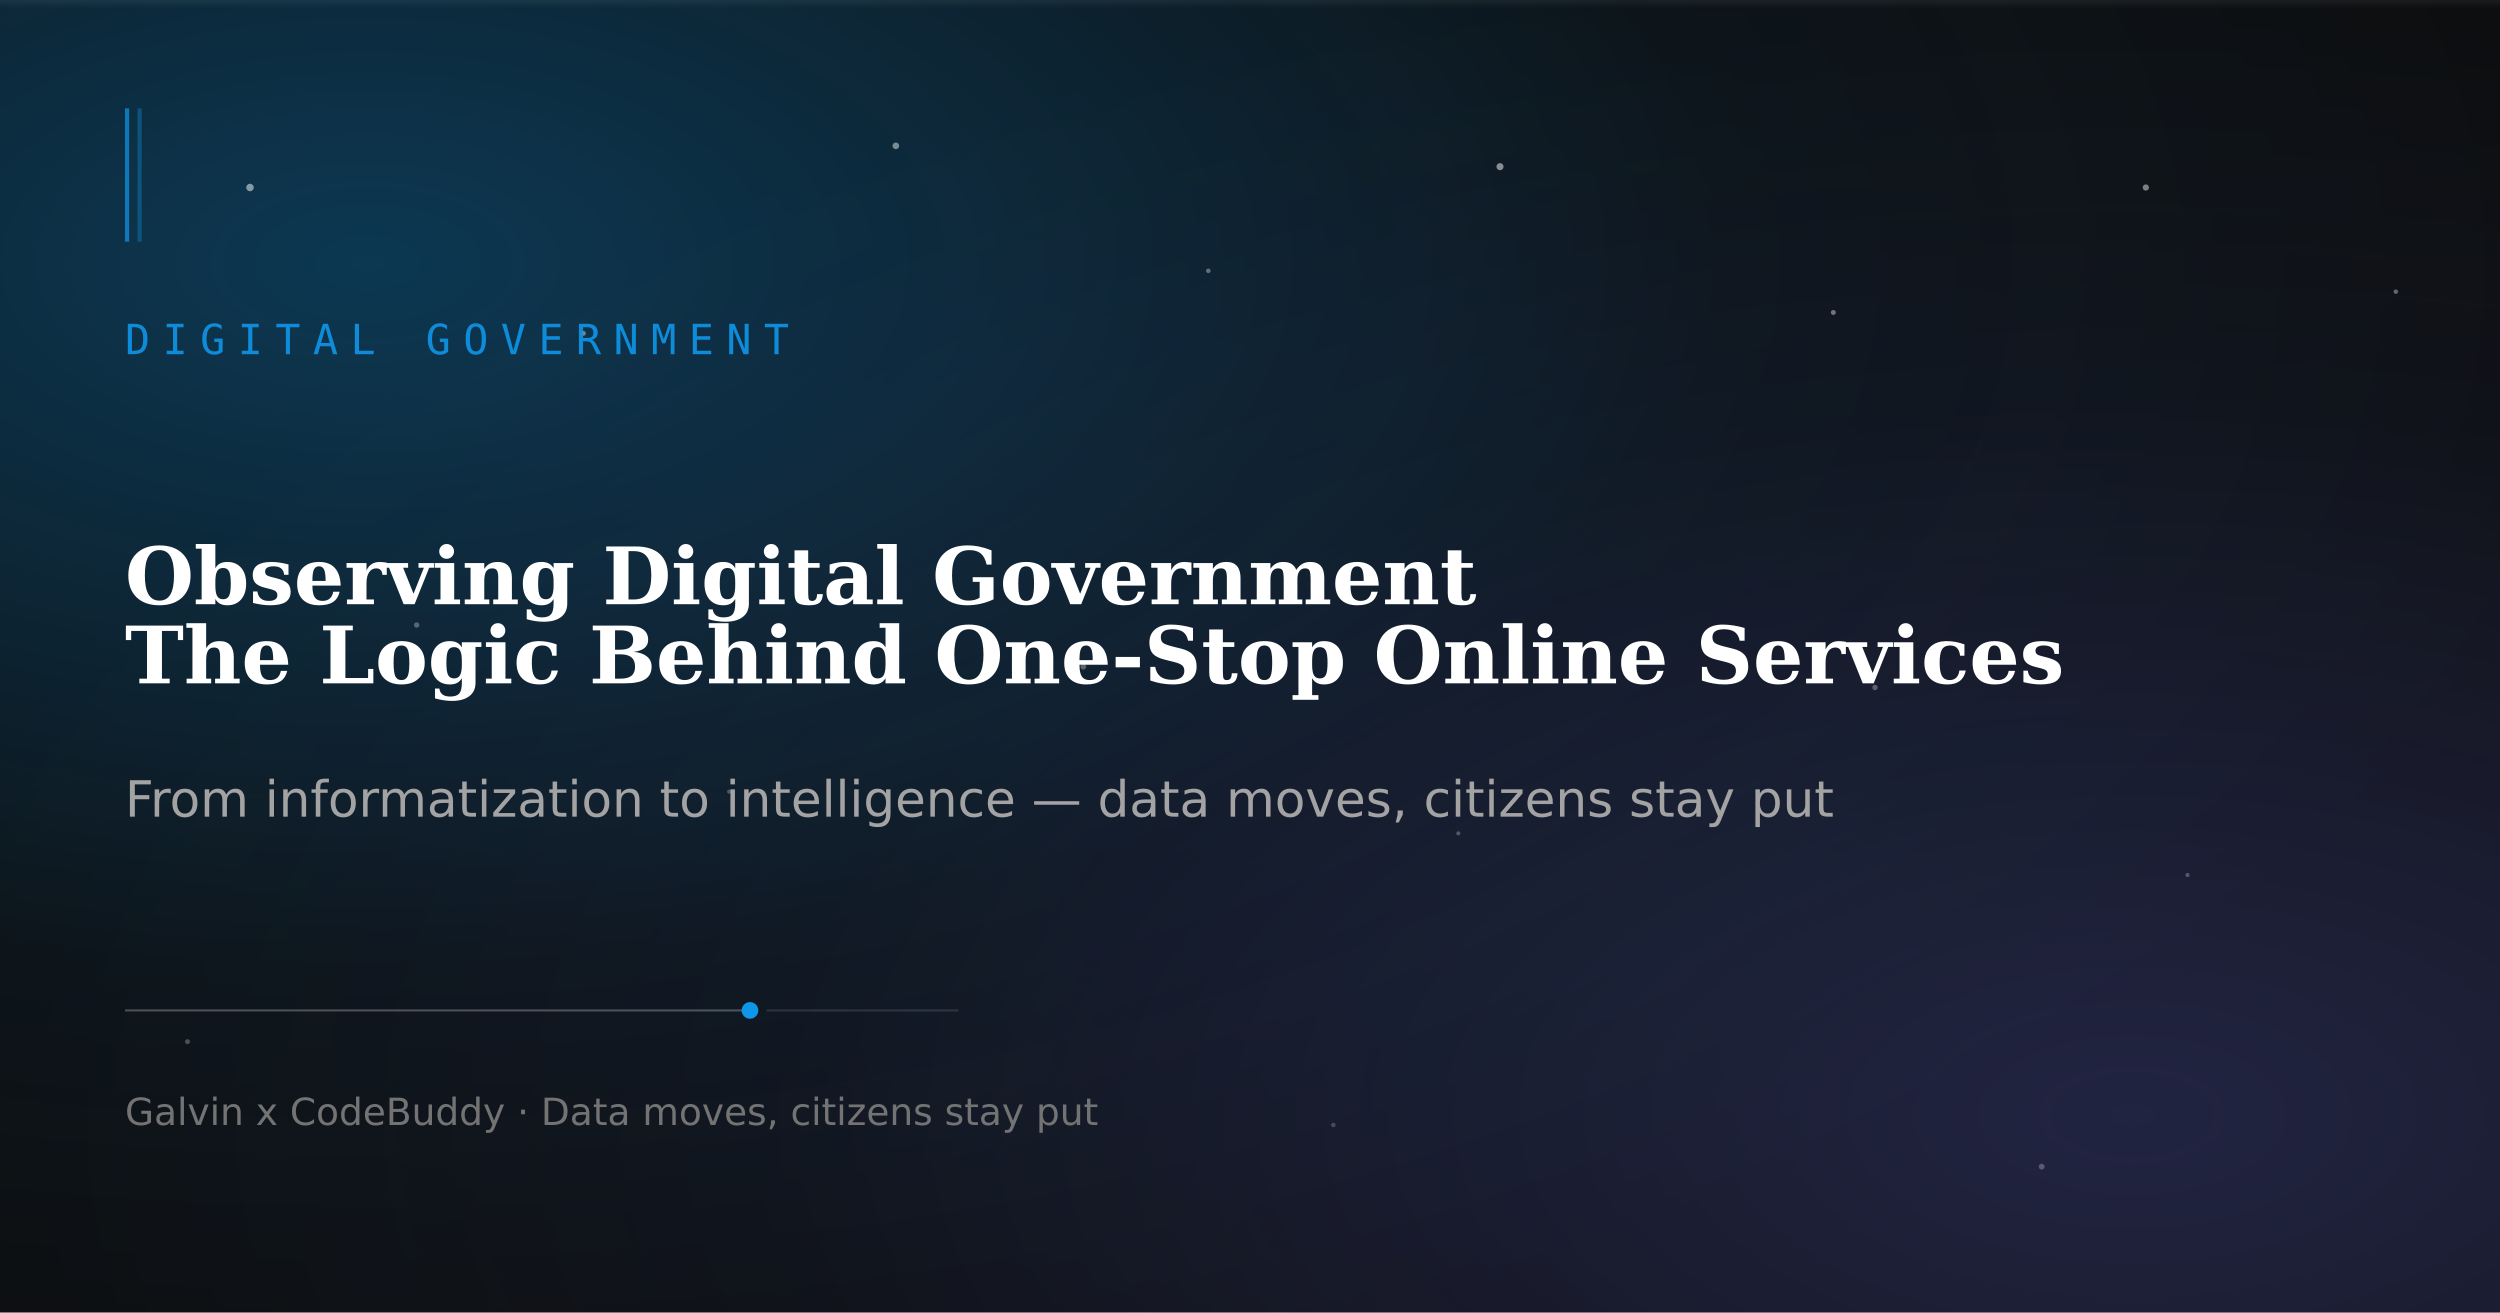
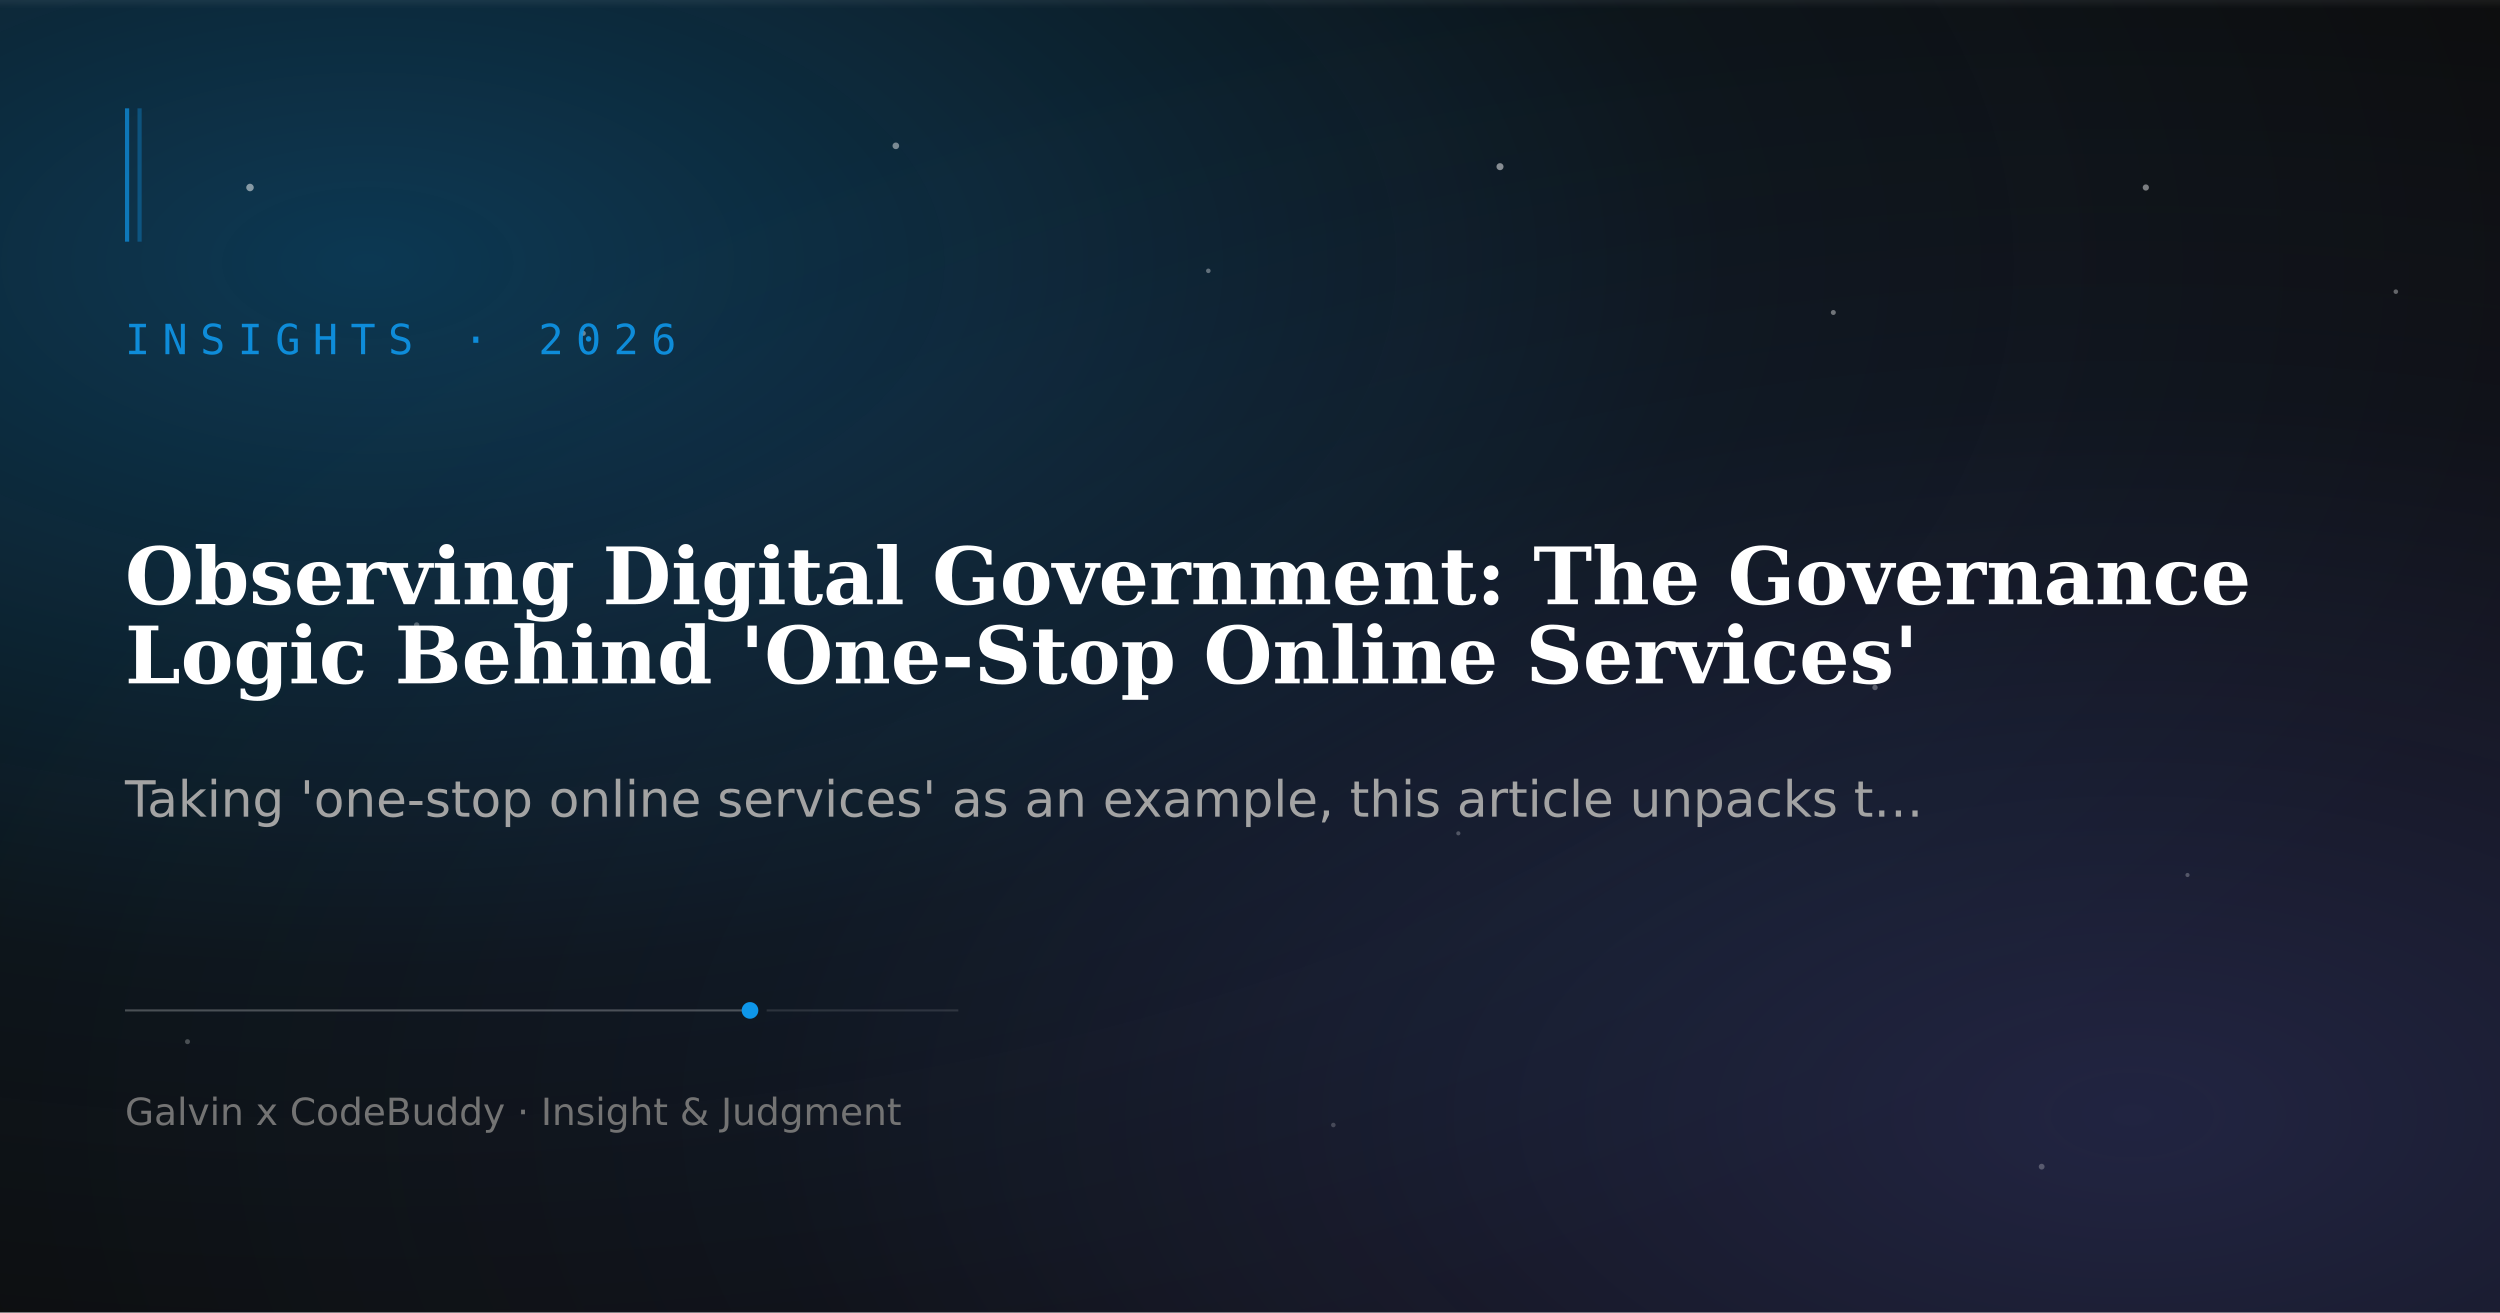
<svg xmlns="http://www.w3.org/2000/svg" width="1200" height="630" viewBox="0 0 1200 630">
  <defs>
    <radialGradient id="glow1" cx="0.15" cy="0.2" r="0.9">
      <stop offset="0%" stop-color="#0E96E9" stop-opacity="0.32" />
      <stop offset="60%" stop-color="#0E96E9" stop-opacity="0.06" />
      <stop offset="100%" stop-color="#0E96E9" stop-opacity="0" />
    </radialGradient>
    <radialGradient id="glow2" cx="0.85" cy="0.85" r="0.9">
      <stop offset="0%" stop-color="#6C7AFF" stop-opacity="0.22" />
      <stop offset="60%" stop-color="#6C7AFF" stop-opacity="0.05" />
      <stop offset="100%" stop-color="#6C7AFF" stop-opacity="0" />
    </radialGradient>
    <linearGradient id="fade" x1="0" y1="0" x2="0" y2="1">
      <stop offset="0%" stop-color="#ffffff" stop-opacity="0.06" />
      <stop offset="100%" stop-color="#ffffff" stop-opacity="0" />
    </linearGradient>
  </defs>
  <rect width="1200" height="630" fill="#0c0c0c" />
  <rect width="1200" height="630" fill="url(#glow1)" />
  <rect width="1200" height="630" fill="url(#glow2)" />
  <g fill="#ffffff">
    <circle cx="120" cy="90" r="1.8" opacity="0.5" />
    <circle cx="280" cy="160" r="1.2" opacity="0.4" />
    <circle cx="430" cy="70" r="1.6" opacity="0.45" />
    <circle cx="580" cy="130" r="1.1" opacity="0.35" />
    <circle cx="720" cy="80" r="1.7" opacity="0.5" />
    <circle cx="880" cy="150" r="1.2" opacity="0.4" />
    <circle cx="1030" cy="90" r="1.5" opacity="0.45" />
    <circle cx="1150" cy="140" r="1.1" opacity="0.35" />
    <circle cx="200" cy="300" r="1.3" opacity="0.3" />
-     <circle cx="350" cy="380" r="1.0" opacity="0.25" />
+     <circle cx="350" cy="380" r="1" opacity="0.25" />
    <circle cx="520" cy="320" r="1.4" opacity="0.3" />
-     <circle cx="700" cy="400" r="1.0" opacity="0.25" />
+     <circle cx="700" cy="400" r="1" opacity="0.25" />
    <circle cx="900" cy="330" r="1.3" opacity="0.3" />
-     <circle cx="1050" cy="420" r="1.0" opacity="0.25" />
+     <circle cx="1050" cy="420" r="1" opacity="0.25" />
    <circle cx="90" cy="500" r="1.2" opacity="0.25" />
    <circle cx="640" cy="540" r="1.1" opacity="0.2" />
    <circle cx="980" cy="560" r="1.4" opacity="0.25" />
  </g>
  <rect width="1200" height="4" fill="url(#fade)" />
  <rect x="60" y="52" width="2" height="64" fill="#0E96E9" opacity="0.7" />
  <rect x="66" y="52" width="2" height="64" fill="#0E96E9" opacity="0.35" />
-   <text x="60" y="170" font-family="'DejaVu Sans Mono', monospace" font-size="20" letter-spacing="6" fill="#0E96E9" opacity="0.9">DIGITAL GOVERNMENT</text>
-   <text x="60" y="290" font-family="Playfair Display, 'DejaVu Serif', Georgia, serif" font-size="38" font-weight="bold" fill="#ffffff">Observing Digital Government</text>
-   <text x="60" y="328" font-family="Playfair Display, 'DejaVu Serif', Georgia, serif" font-size="38" font-weight="bold" fill="#ffffff">The Logic Behind One-Stop Online Services</text>
-   <text x="60" y="392" font-family="'Source Sans 3', 'DejaVu Sans', Arial, sans-serif" font-size="24" fill="#a3a3a3">From informatization to intelligence — data moves, citizens stay put</text>
+   <text x="60" y="170" font-family="'DejaVu Sans Mono', monospace" font-size="20" letter-spacing="6" fill="#0E96E9" opacity="0.9">INSIGHTS · 2026</text>
+   <text x="60" y="290" font-family="Playfair Display, 'DejaVu Serif', Georgia, serif" font-size="38" font-weight="bold" fill="#ffffff">Observing Digital Government: The Governance</text>
+   <text x="60" y="328" font-family="Playfair Display, 'DejaVu Serif', Georgia, serif" font-size="38" font-weight="bold" fill="#ffffff">Logic Behind 'One-Stop Online Services'</text>
+   <text x="60" y="392" font-family="'Source Sans 3', 'DejaVu Sans', Arial, sans-serif" font-size="24" fill="#a3a3a3">Taking 'one-stop online services' as an example, this article unpacks t…</text>
  <line x1="60" y1="485" x2="360" y2="485" stroke="#ffffff" stroke-opacity="0.25" stroke-width="1" />
  <circle cx="360" cy="485" r="4" fill="#0E96E9" />
  <line x1="368" y1="485" x2="460" y2="485" stroke="#ffffff" stroke-opacity="0.12" stroke-width="1" />
-   <text x="60" y="540" font-family="'Source Sans 3', 'DejaVu Sans', Arial, sans-serif" font-size="18" fill="#737373">Galvin x CodeBuddy · Data moves, citizens stay put</text>
+   <text x="60" y="540" font-family="'Source Sans 3', 'DejaVu Sans', Arial, sans-serif" font-size="18" fill="#737373">Galvin x CodeBuddy · Insight &amp; Judgment</text>
</svg>
